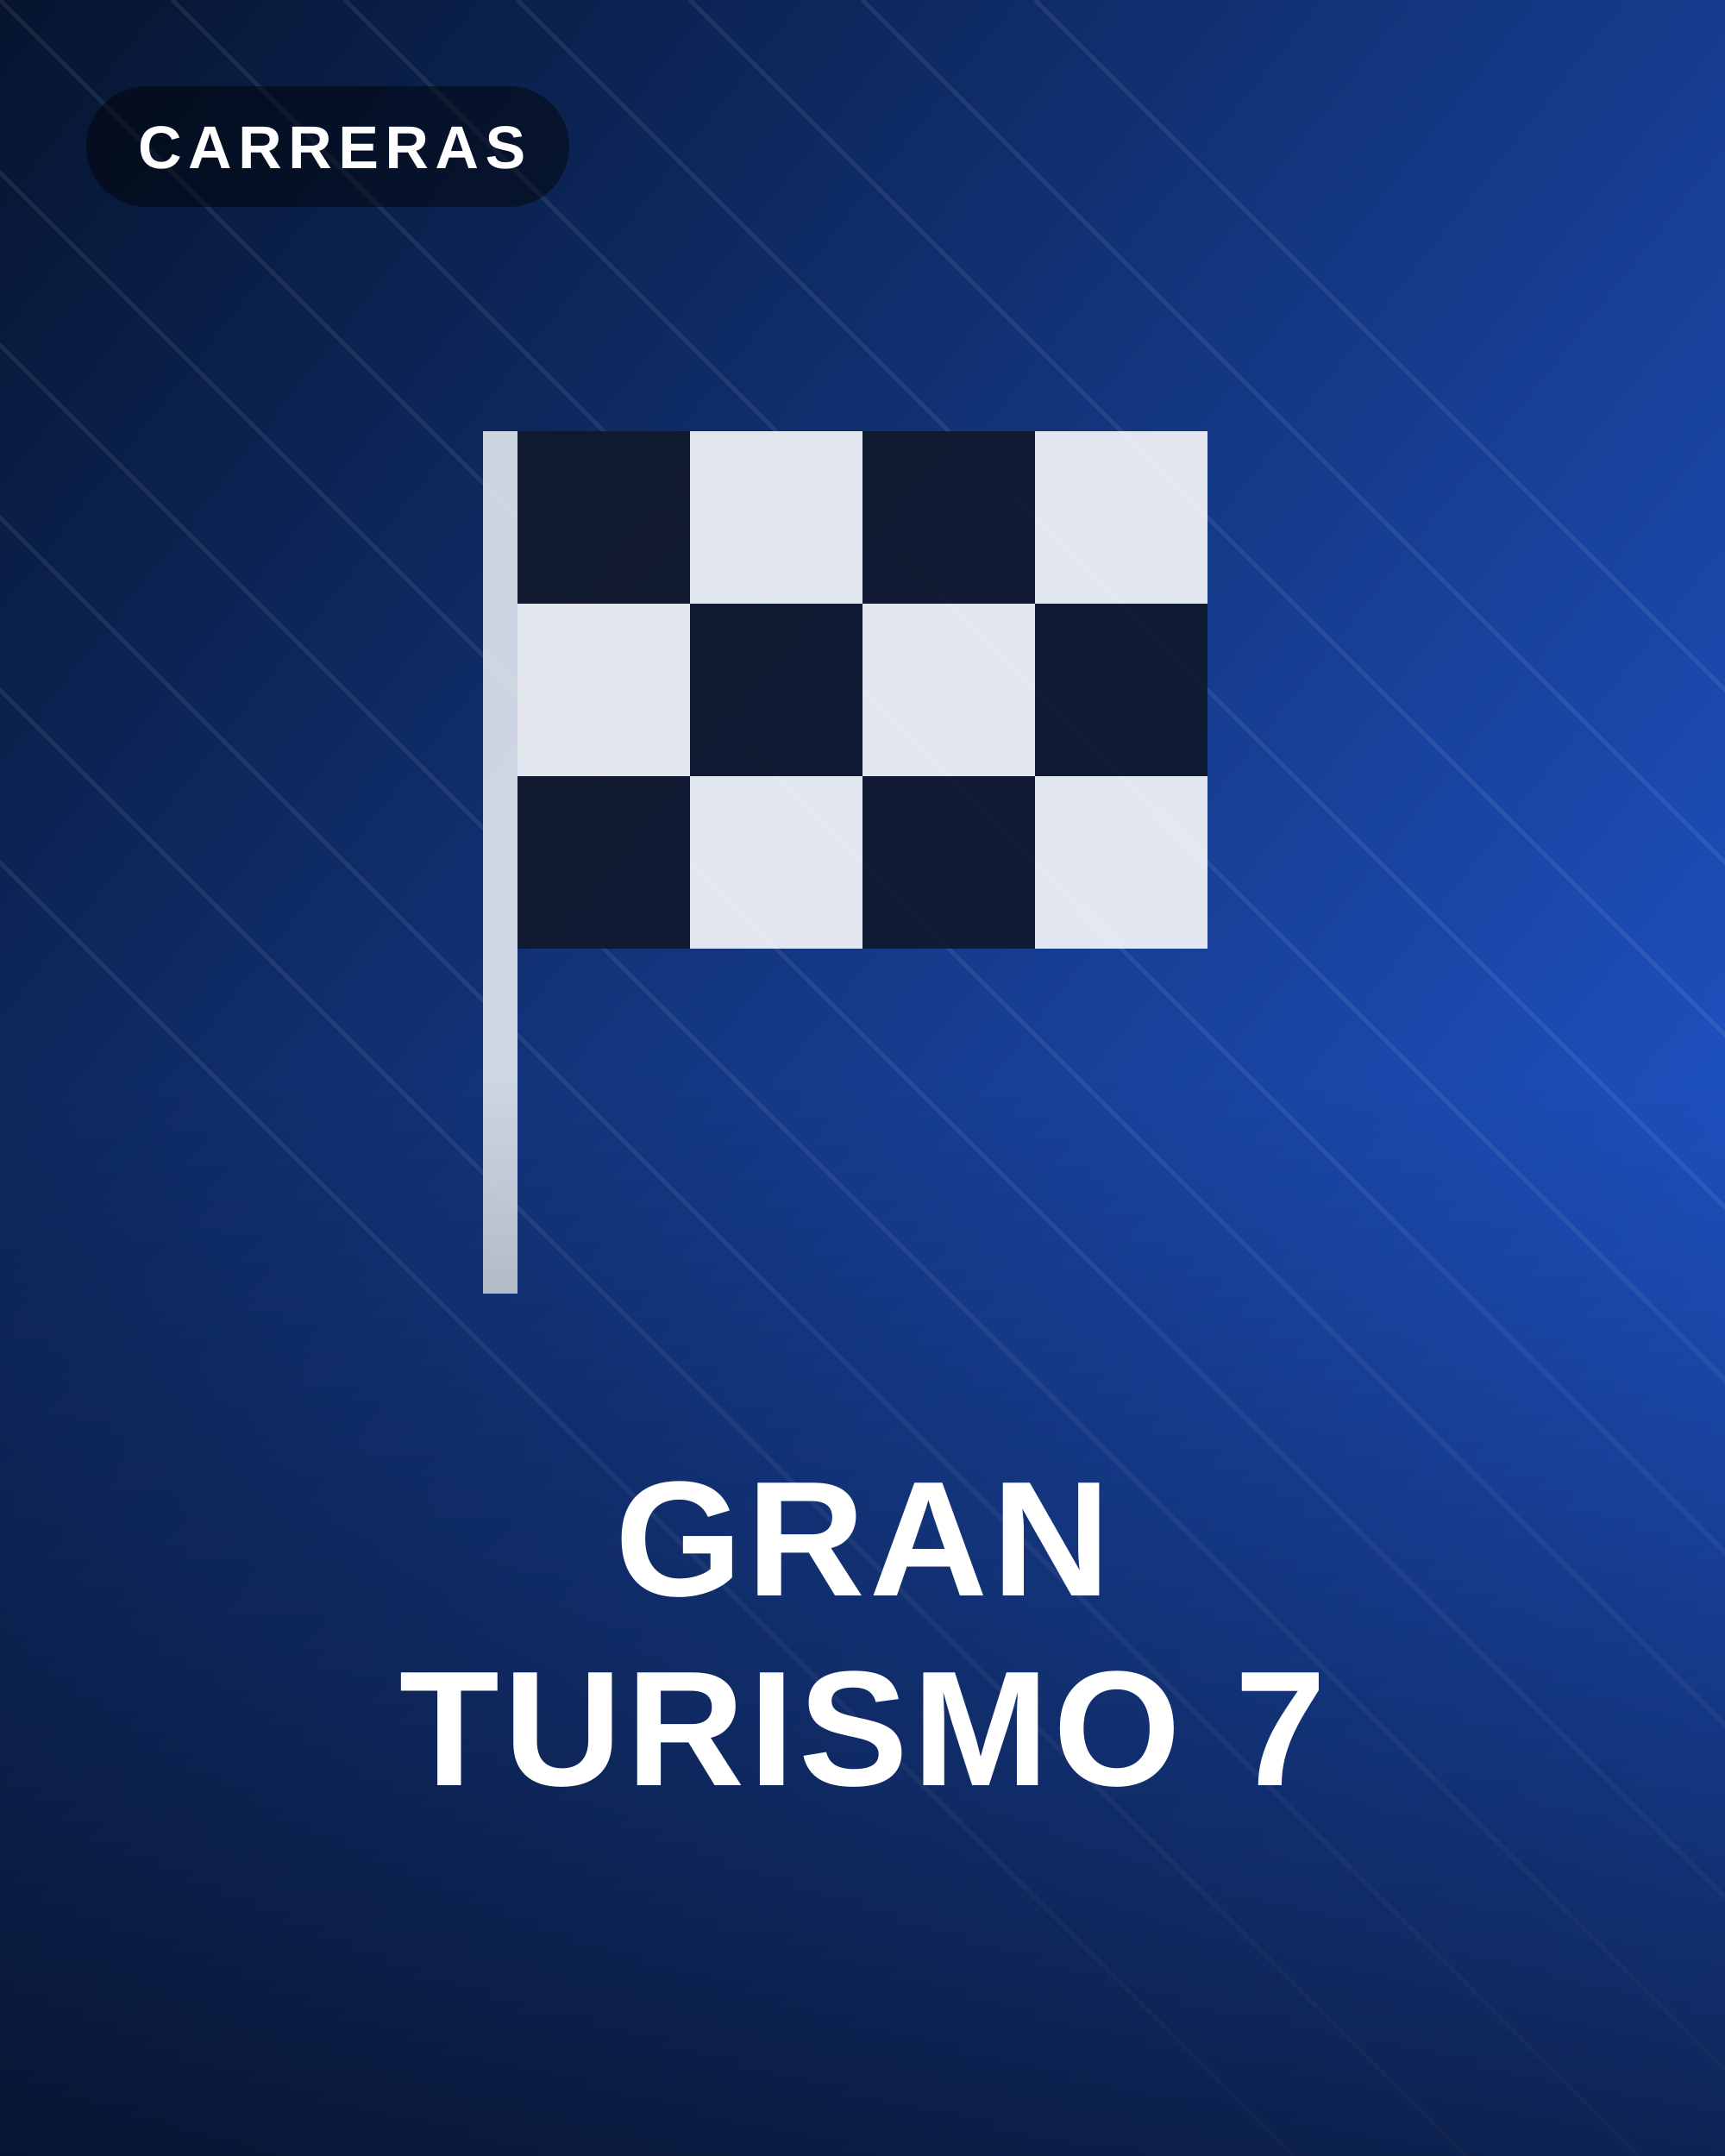
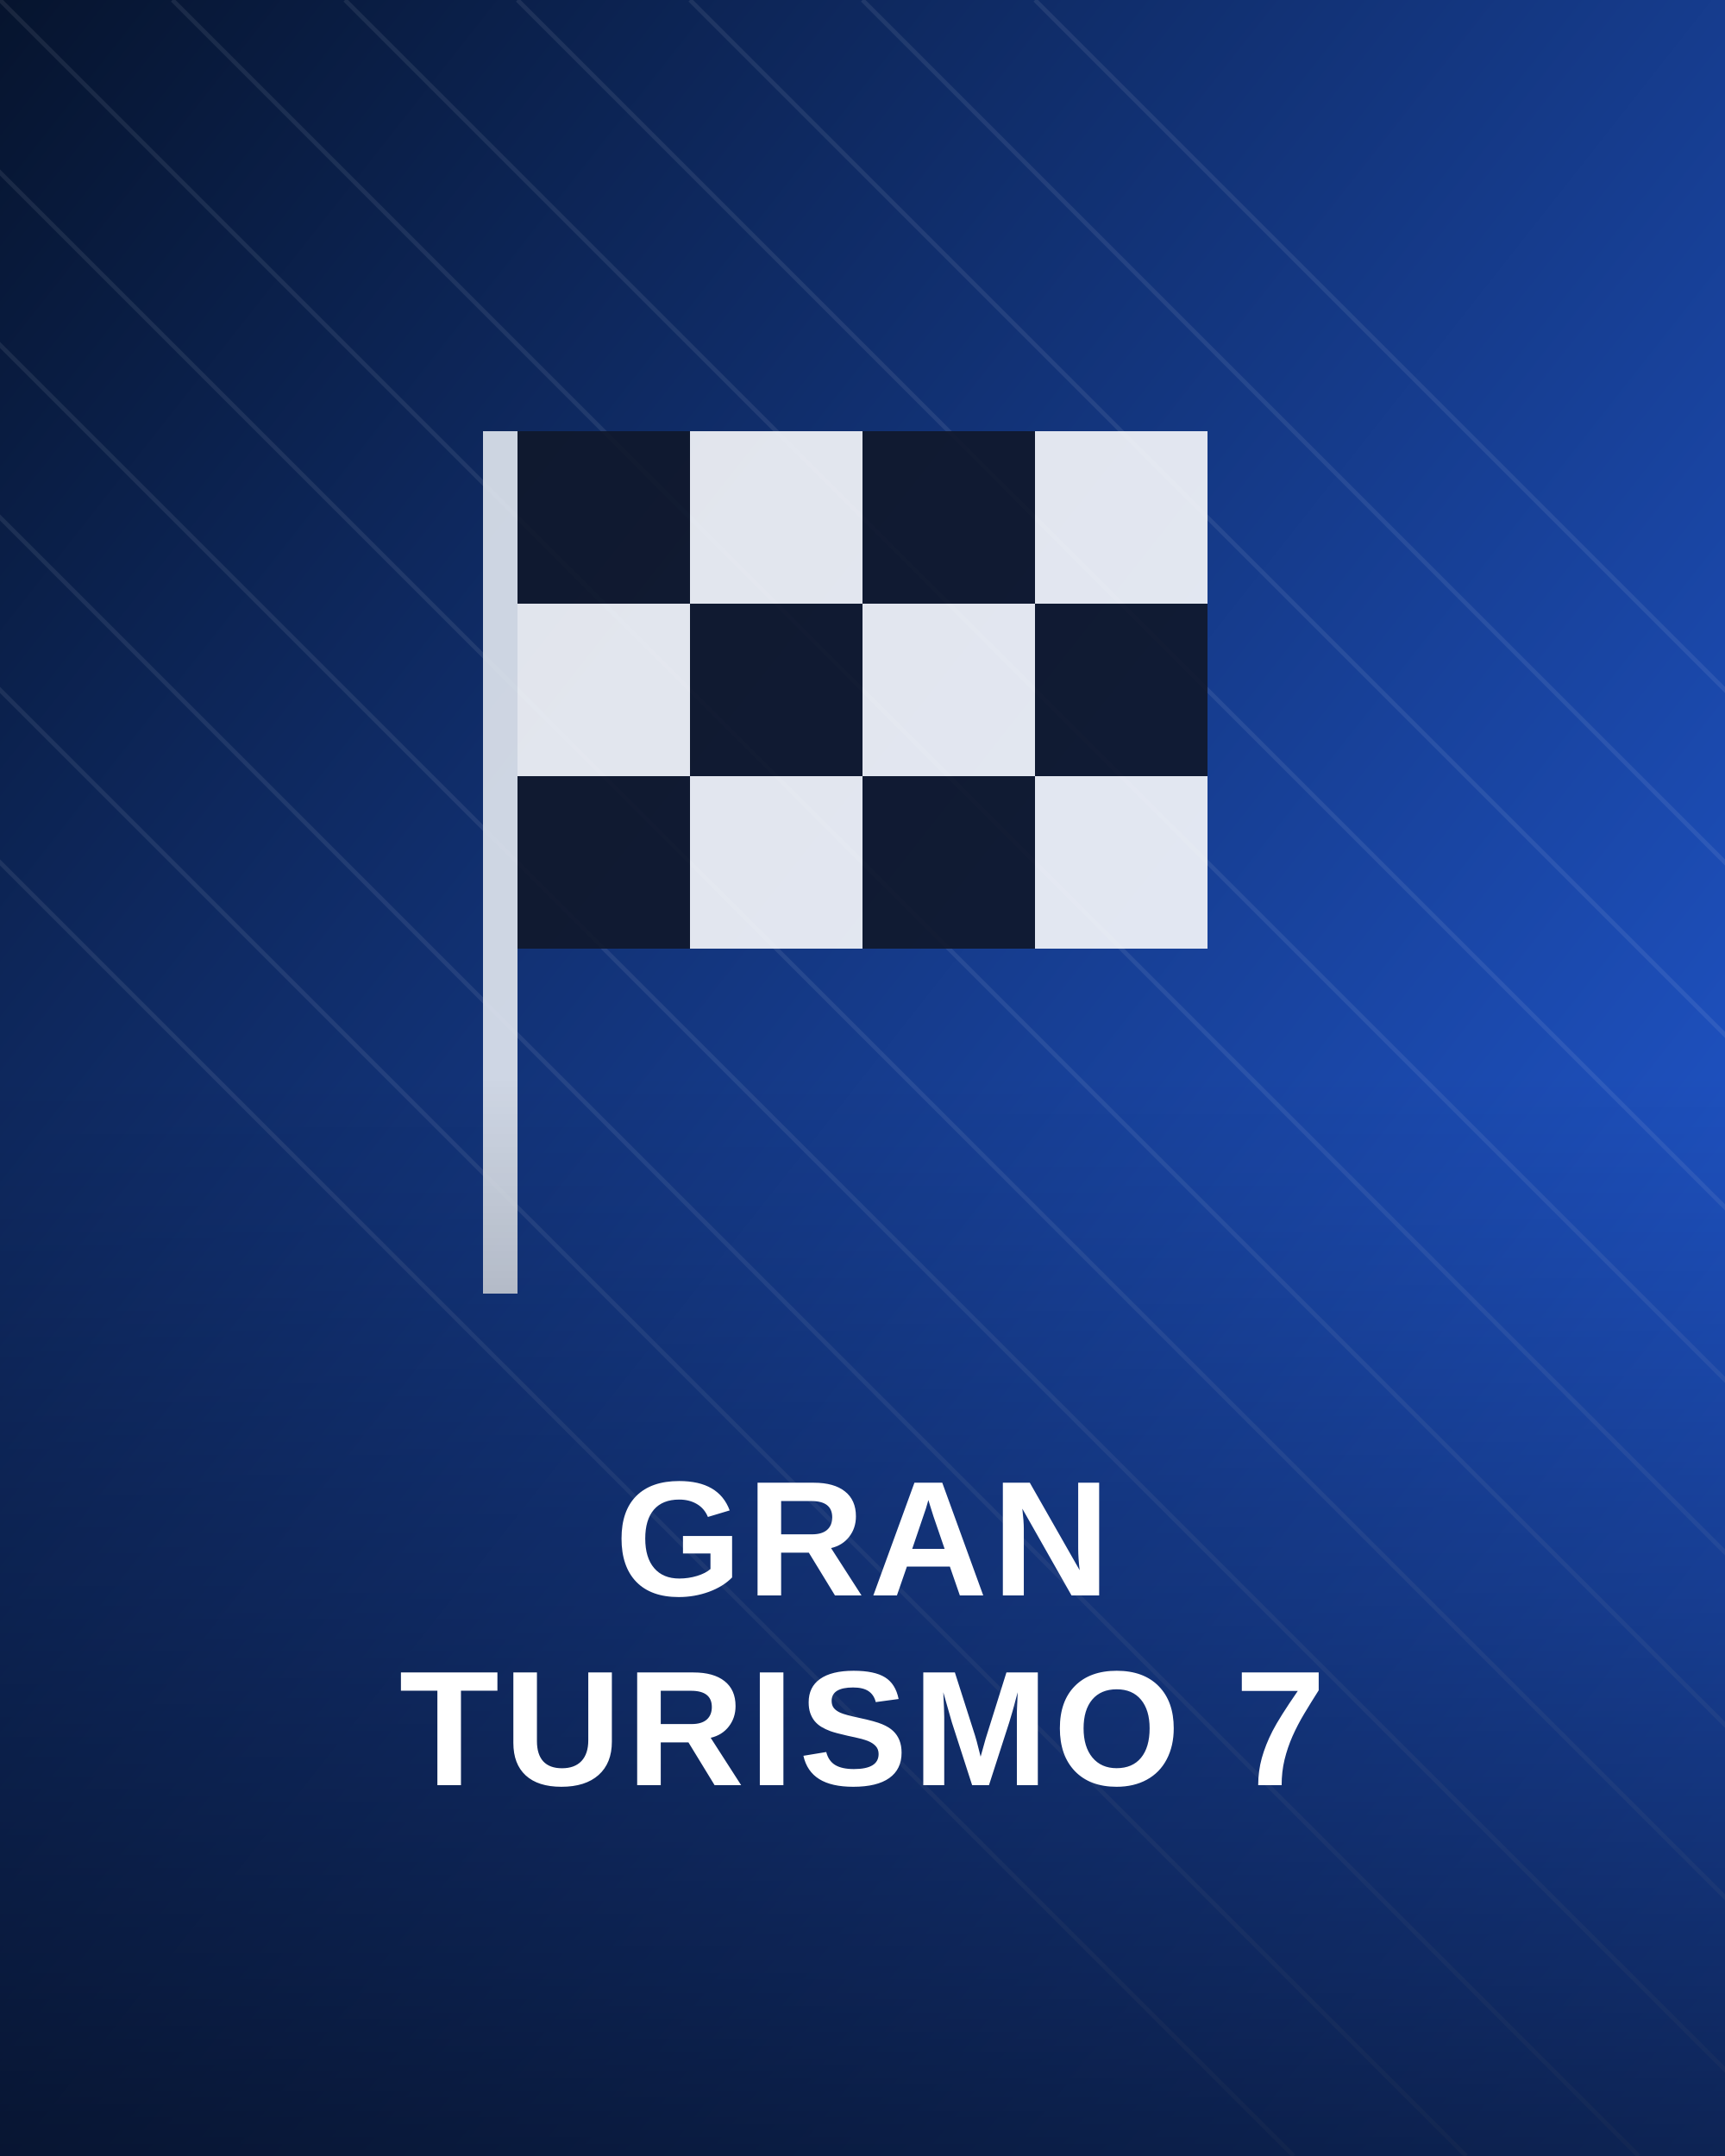
<svg xmlns="http://www.w3.org/2000/svg" viewBox="0 0 400 500" width="400" height="500" role="img" aria-label="GRAN TURISMO 7">
  <defs>
    <linearGradient id="g" x1="0" y1="0" x2="1" y2="1">
      <stop offset="0" stop-color="#06142e" />
      <stop offset="1" stop-color="#2563eb" />
    </linearGradient>
    <linearGradient id="s" x1="0" y1="0" x2="0" y2="1">
      <stop offset=".5" stop-color="#000" stop-opacity="0" />
      <stop offset="1" stop-color="#000" stop-opacity=".65" />
    </linearGradient>
  </defs>
  <rect width="400" height="500" fill="url(#g)" />
  <g opacity=".08" stroke="#fff">
    <line x1="-200" y1="0" x2="300" y2="500" />
    <line x1="-160" y1="0" x2="340" y2="500" />
    <line x1="-120" y1="0" x2="380" y2="500" />
    <line x1="-80" y1="0" x2="420" y2="500" />
    <line x1="-40" y1="0" x2="460" y2="500" />
    <line x1="0" y1="0" x2="500" y2="500" />
    <line x1="40" y1="0" x2="540" y2="500" />
    <line x1="80" y1="0" x2="580" y2="500" />
    <line x1="120" y1="0" x2="620" y2="500" />
    <line x1="160" y1="0" x2="660" y2="500" />
    <line x1="200" y1="0" x2="700" y2="500" />
    <line x1="240" y1="0" x2="740" y2="500" />
  </g>
  <g opacity=".9">
    <rect x="120" y="100" width="160" height="120" fill="#f8fafc" />
    <g fill="#0f172a">
      <rect x="120" y="100" width="40" height="40" />
      <rect x="200" y="100" width="40" height="40" />
      <rect x="160" y="140" width="40" height="40" />
      <rect x="240" y="140" width="40" height="40" />
      <rect x="120" y="180" width="40" height="40" />
      <rect x="200" y="180" width="40" height="40" />
    </g>
    <rect x="112" y="100" width="8" height="200" fill="#e2e8f0" />
  </g>
  <rect width="400" height="500" fill="url(#s)" />
-   <rect x="20" y="20" width="112" height="28" rx="14" fill="#000" opacity=".45" />
-   <text x="32" y="39" font-family="Segoe UI,Arial,sans-serif" font-size="14" font-weight="700" fill="#fff" letter-spacing="1.5">CARRERAS</text>
  <text x="200" y="370" text-anchor="middle" font-family="Arial Black,Segoe UI,Arial,sans-serif" font-weight="900" font-size="38" fill="#ffffff" letter-spacing="1">GRAN</text>
  <text x="200" y="414" text-anchor="middle" font-family="Arial Black,Segoe UI,Arial,sans-serif" font-weight="900" font-size="38" fill="#ffffff" letter-spacing="1">TURISMO 7</text>
</svg>
